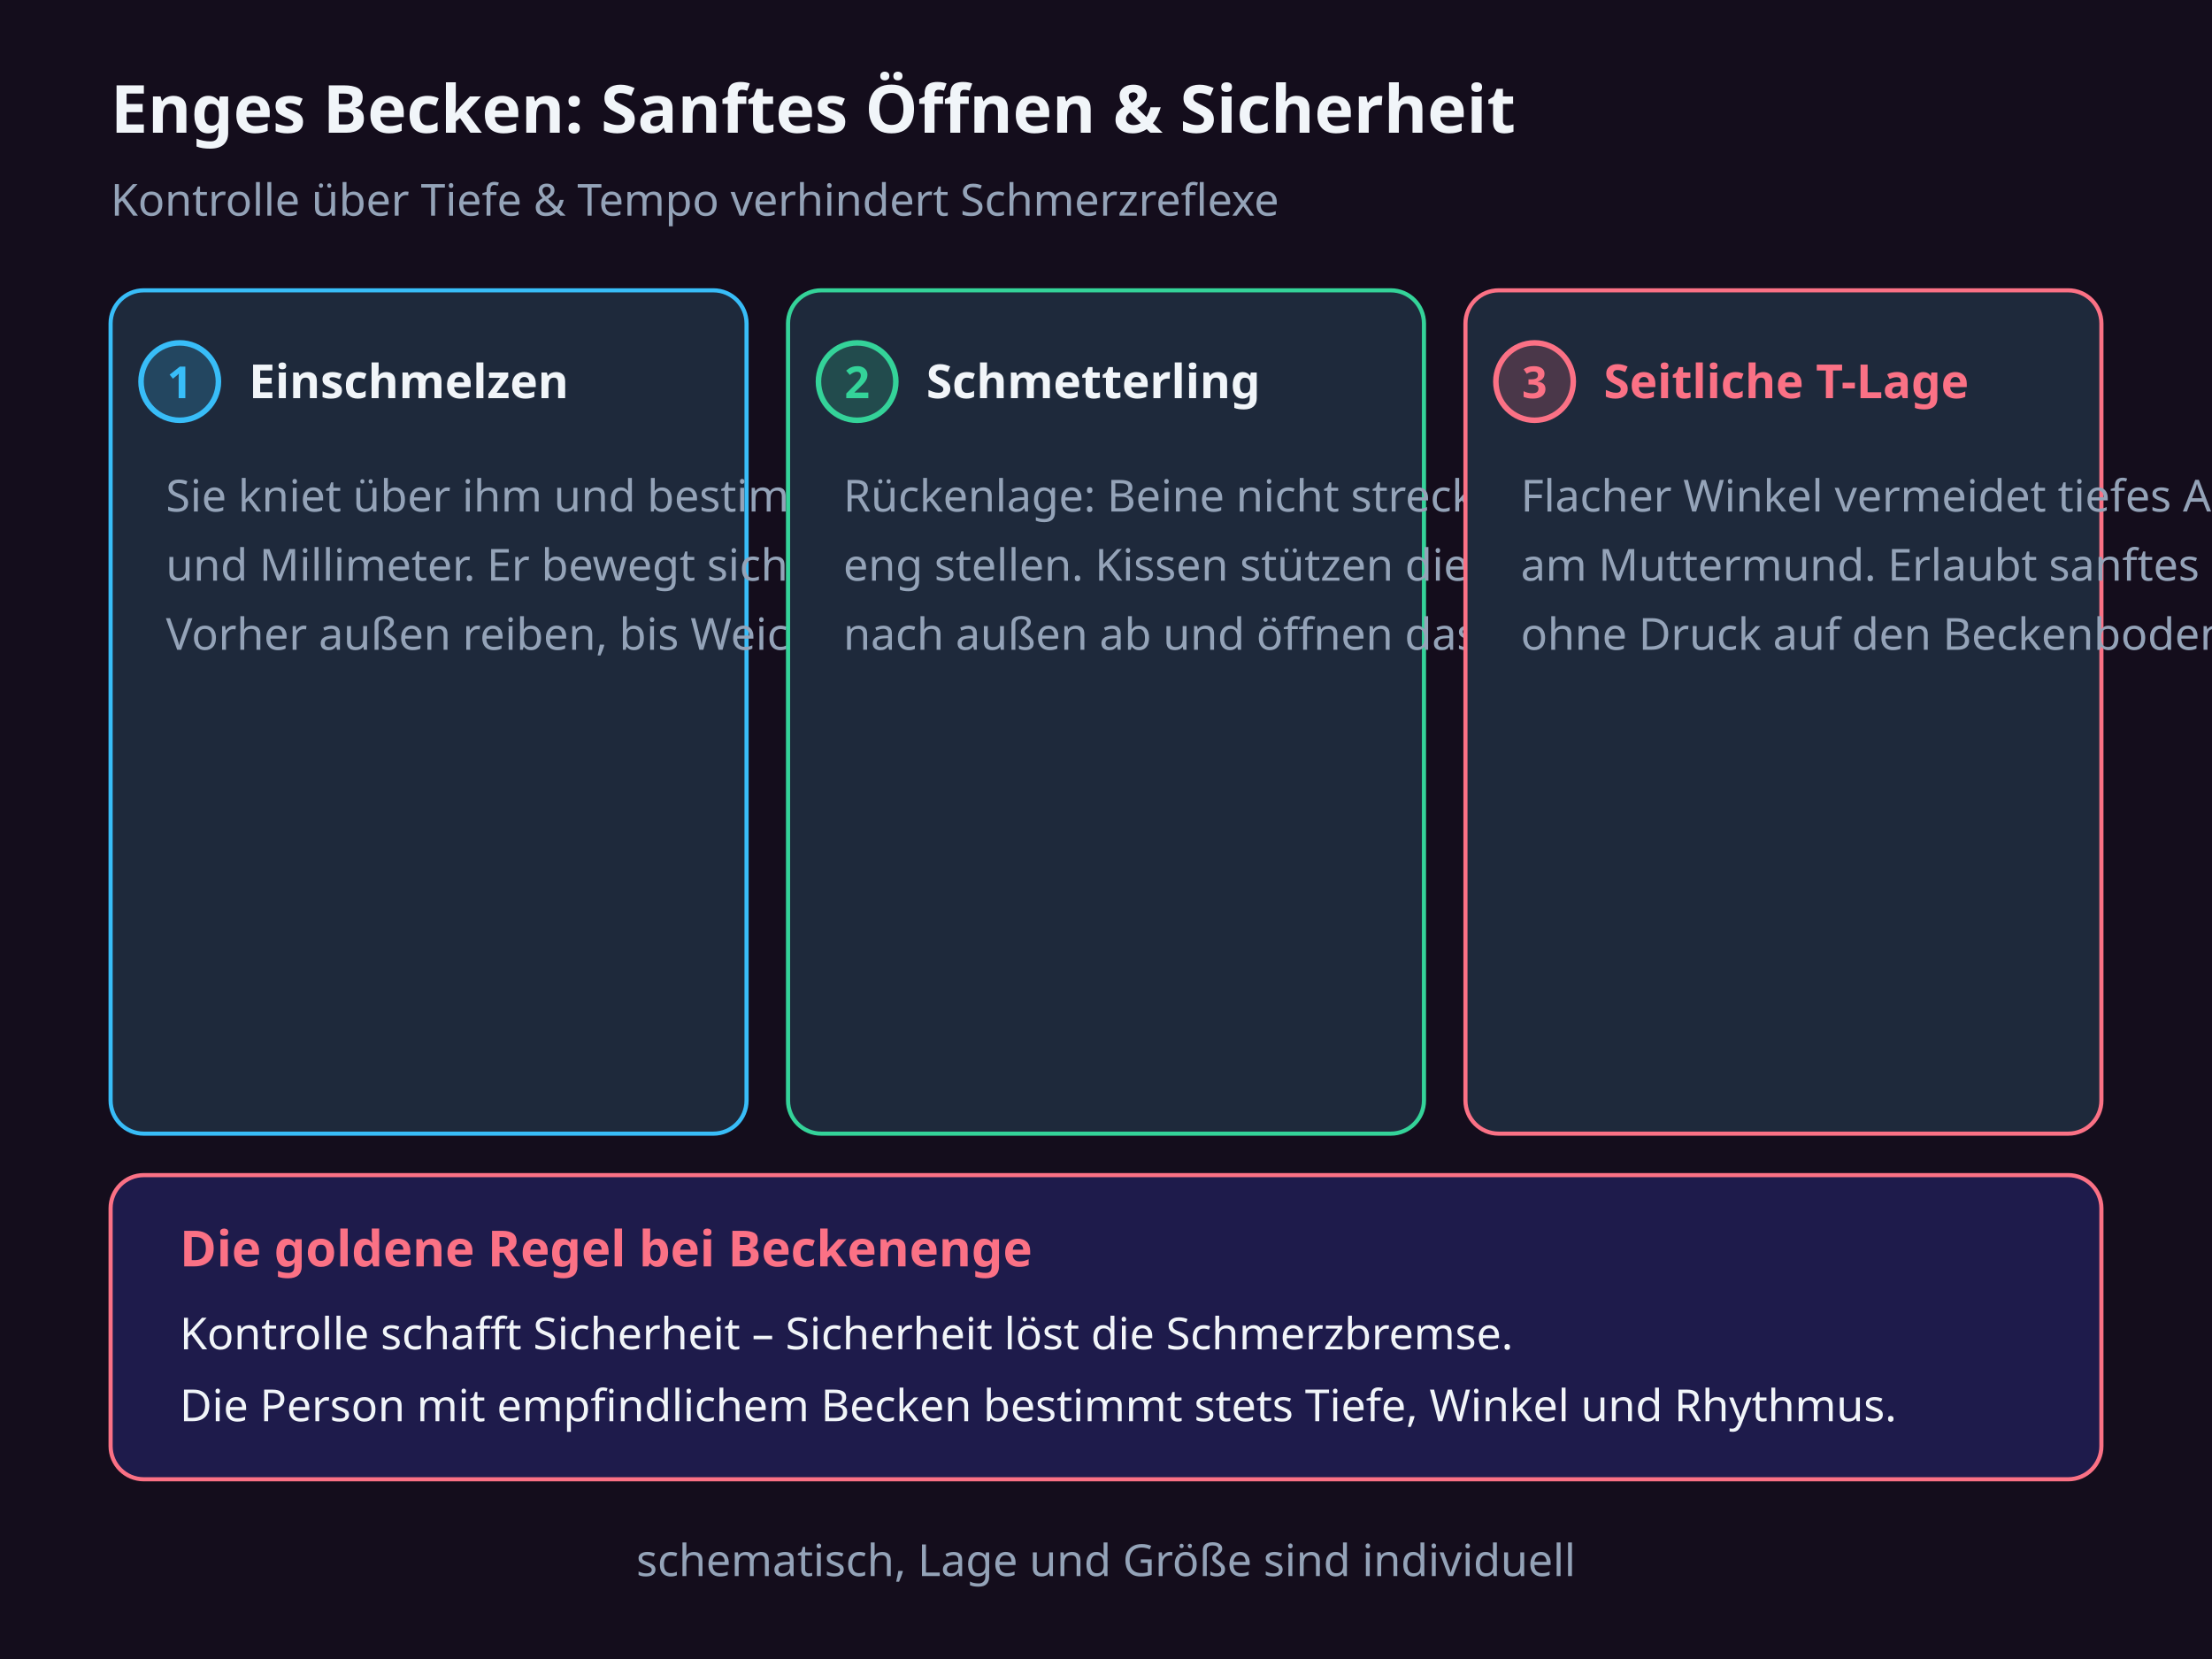
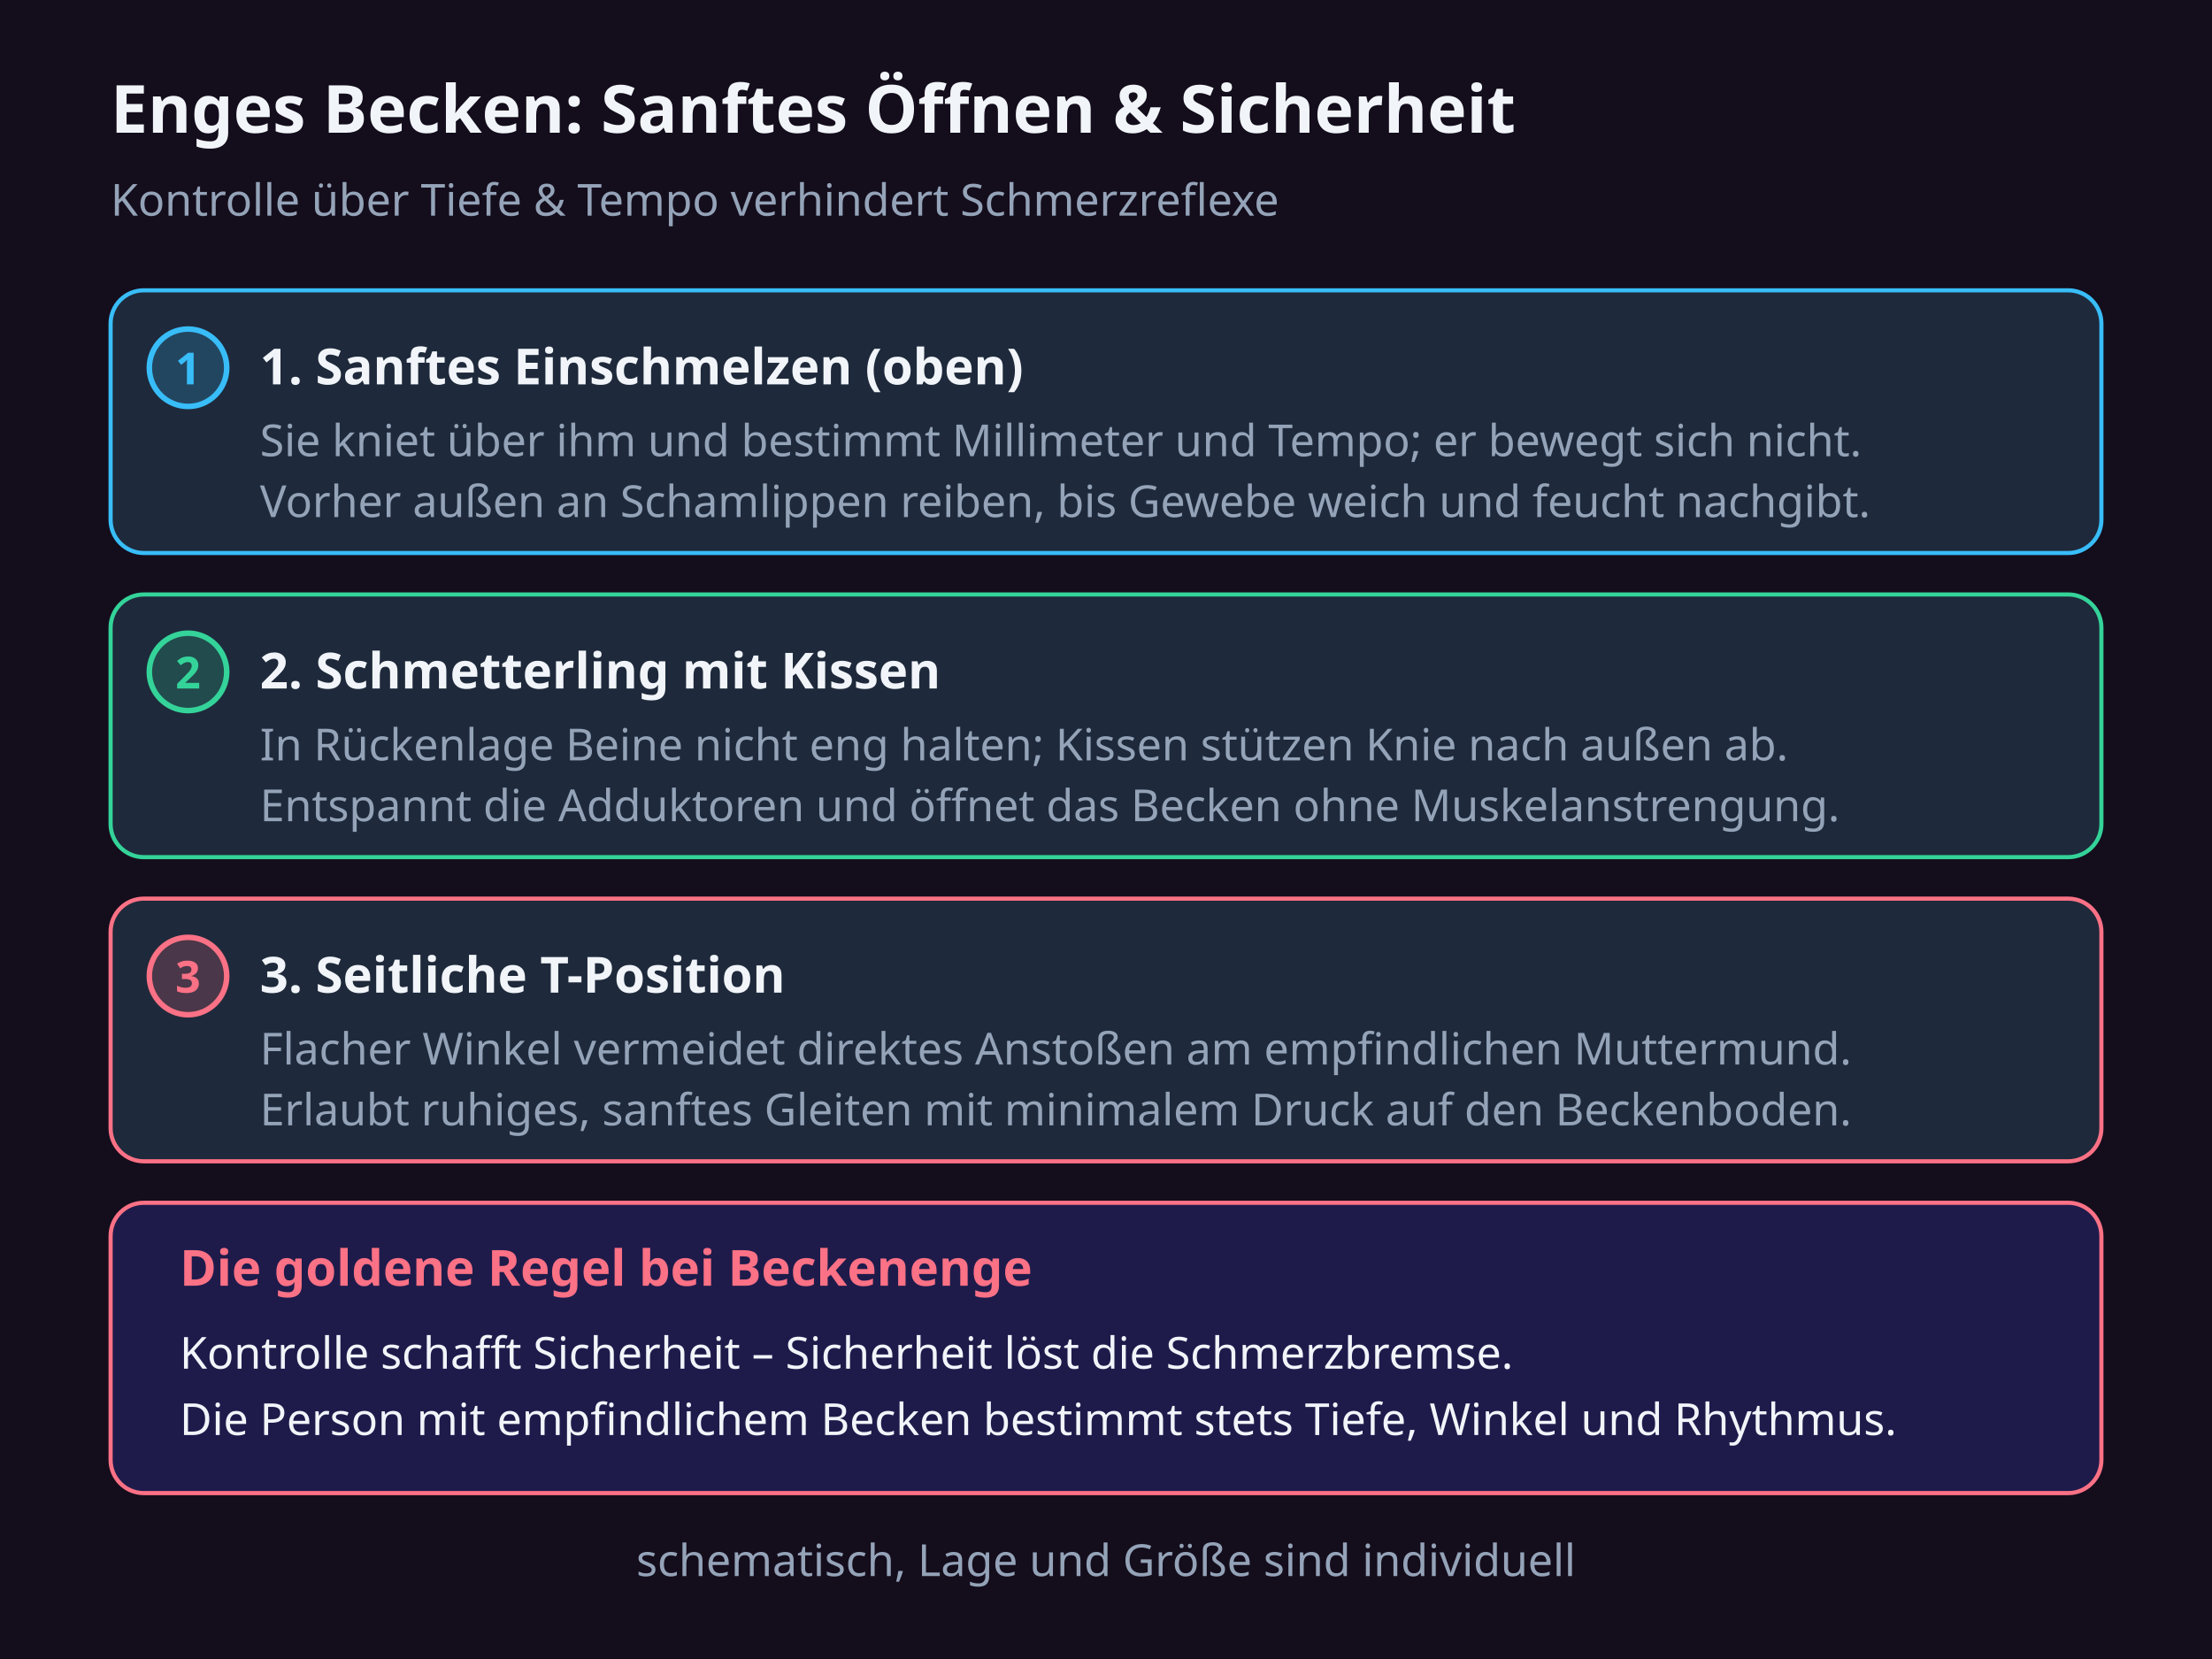
<svg xmlns="http://www.w3.org/2000/svg" viewBox="0 0 800 600" width="100%" height="100%">
  <rect width="800" height="600" fill="#140D1C" />
  <defs>
    <linearGradient id="bgGrad" x1="0%" y1="0%" x2="100%" y2="100%">
      <stop offset="0%" stop-color="#1E1B4B" stop-opacity="0.6" />
      <stop offset="100%" stop-color="#0F172A" stop-opacity="0.8" />
    </linearGradient>
    <linearGradient id="roseGrad" x1="0%" y1="0%" x2="100%" y2="0%">
      <stop offset="0%" stop-color="#FB7185" />
      <stop offset="100%" stop-color="#F43F5E" />
    </linearGradient>
    <linearGradient id="cyanGrad" x1="0%" y1="0%" x2="100%" y2="0%">
      <stop offset="0%" stop-color="#38BDF8" />
      <stop offset="100%" stop-color="#0284C7" />
    </linearGradient>
    <linearGradient id="greenGrad" x1="0%" y1="0%" x2="100%" y2="0%">
      <stop offset="0%" stop-color="#34D399" />
      <stop offset="100%" stop-color="#059669" />
    </linearGradient>
    <linearGradient id="purpleGrad" x1="0%" y1="0%" x2="100%" y2="0%">
      <stop offset="0%" stop-color="#C084FC" />
      <stop offset="100%" stop-color="#9333EA" />
    </linearGradient>
  </defs>
  <text x="40" y="48" fill="#F1F5F9" font-family="sans-serif" font-size="24px" font-weight="bold">Enges Becken: Sanftes Öffnen &amp; Sicherheit</text>
  <text x="40" y="78" fill="#94A3B8" font-family="sans-serif" font-size="16px">Kontrolle über Tiefe &amp; Tempo verhindert Schmerzreflexe</text>
-   <rect x="40" y="105" width="230" height="305" rx="12" fill="#1E293B" stroke="#38BDF8" stroke-width="1.5" />
-   <circle cx="65" cy="138" r="14" fill="#38BDF8" fill-opacity="0.2" stroke="#38BDF8" stroke-width="2" />
-   <text x="65" y="144" fill="#38BDF8" font-family="sans-serif" font-size="16px" font-weight="bold" text-anchor="middle">1</text>
-   <text x="90" y="144" fill="#F1F5F9" font-family="sans-serif" font-size="17px" font-weight="bold">Einschmelzen</text>
-   <text x="60" y="185" fill="#94A3B8" font-family="sans-serif" font-size="16px" font-weight="normal" text-anchor="start">Sie kniet über ihm und bestimmt Tempo</text>
-   <text x="60" y="210" fill="#94A3B8" font-family="sans-serif" font-size="16px" font-weight="normal" text-anchor="start">und Millimeter. Er bewegt sich nicht.</text>
-   <text x="60" y="235" fill="#94A3B8" font-family="sans-serif" font-size="16px" font-weight="normal" text-anchor="start">Vorher außen reiben, bis Weichheit entsteht.</text>
-   <rect x="285" y="105" width="230" height="305" rx="12" fill="#1E293B" stroke="#34D399" stroke-width="1.5" />
-   <circle cx="310" cy="138" r="14" fill="#34D399" fill-opacity="0.2" stroke="#34D399" stroke-width="2" />
-   <text x="310" y="144" fill="#34D399" font-family="sans-serif" font-size="16px" font-weight="bold" text-anchor="middle">2</text>
-   <text x="335" y="144" fill="#F1F5F9" font-family="sans-serif" font-size="17px" font-weight="bold">Schmetterling</text>
-   <text x="305" y="185" fill="#94A3B8" font-family="sans-serif" font-size="16px" font-weight="normal" text-anchor="start">Rückenlage: Beine nicht strecken oder</text>
-   <text x="305" y="210" fill="#94A3B8" font-family="sans-serif" font-size="16px" font-weight="normal" text-anchor="start">eng stellen. Kissen stützen die Knie</text>
-   <text x="305" y="235" fill="#94A3B8" font-family="sans-serif" font-size="16px" font-weight="normal" text-anchor="start">nach außen ab und öffnen das Becken.</text>
-   <rect x="530" y="105" width="230" height="305" rx="12" fill="#1E293B" stroke="#FB7185" stroke-width="1.5" />
-   <circle cx="555" cy="138" r="14" fill="#FB7185" fill-opacity="0.2" stroke="#FB7185" stroke-width="2" />
-   <text x="555" y="144" fill="#FB7185" font-family="sans-serif" font-size="16px" font-weight="bold" text-anchor="middle">3</text>
-   <text x="580" y="144" fill="#FB7185" font-family="sans-serif" font-size="17px" font-weight="bold">Seitliche T-Lage</text>
-   <text x="550" y="185" fill="#94A3B8" font-family="sans-serif" font-size="16px" font-weight="normal" text-anchor="start">Flacher Winkel vermeidet tiefes Anstoßen</text>
-   <text x="550" y="210" fill="#94A3B8" font-family="sans-serif" font-size="16px" font-weight="normal" text-anchor="start">am Muttermund. Erlaubt sanftes Gleiten</text>
-   <text x="550" y="235" fill="#94A3B8" font-family="sans-serif" font-size="16px" font-weight="normal" text-anchor="start">ohne Druck auf den Beckenboden.</text>
-   <rect x="40" y="425" width="720" height="110" rx="12" fill="#1E1B4B" stroke="#FB7185" stroke-width="1.5" />
-   <text x="65" y="458" fill="#FB7185" font-family="sans-serif" font-size="18px" font-weight="bold">Die goldene Regel bei Beckenenge</text>
-   <text x="65" y="488" fill="#F1F5F9" font-family="sans-serif" font-size="16px" font-weight="normal" text-anchor="start">Kontrolle schafft Sicherheit – Sicherheit löst die Schmerzbremse.</text>
-   <text x="65" y="514" fill="#F1F5F9" font-family="sans-serif" font-size="16px" font-weight="normal" text-anchor="start">Die Person mit empfindlichem Becken bestimmt stets Tiefe, Winkel und Rhythmus.</text>
+   <rect x="40" y="105" width="720" height="95" rx="12" fill="#1E293B" stroke="#38BDF8" stroke-width="1.5" />
+   <circle cx="68" cy="133" r="14" fill="#38BDF8" fill-opacity="0.2" stroke="#38BDF8" stroke-width="2" />
+   <text x="68" y="139" fill="#38BDF8" font-family="sans-serif" font-size="16px" font-weight="bold" text-anchor="middle">1</text>
+   <text x="94" y="139" fill="#F1F5F9" font-family="sans-serif" font-size="18px" font-weight="bold">1. Sanftes Einschmelzen (oben)</text>
+   <text x="94" y="165" fill="#94A3B8" font-family="sans-serif" font-size="16px" font-weight="normal" text-anchor="start">Sie kniet über ihm und bestimmt Millimeter und Tempo; er bewegt sich nicht.</text>
+   <text x="94" y="187" fill="#94A3B8" font-family="sans-serif" font-size="16px" font-weight="normal" text-anchor="start">Vorher außen an Schamlippen reiben, bis Gewebe weich und feucht nachgibt.</text>
+   <rect x="40" y="215" width="720" height="95" rx="12" fill="#1E293B" stroke="#34D399" stroke-width="1.5" />
+   <circle cx="68" cy="243" r="14" fill="#34D399" fill-opacity="0.2" stroke="#34D399" stroke-width="2" />
+   <text x="68" y="249" fill="#34D399" font-family="sans-serif" font-size="16px" font-weight="bold" text-anchor="middle">2</text>
+   <text x="94" y="249" fill="#F1F5F9" font-family="sans-serif" font-size="18px" font-weight="bold">2. Schmetterling mit Kissen</text>
+   <text x="94" y="275" fill="#94A3B8" font-family="sans-serif" font-size="16px" font-weight="normal" text-anchor="start">In Rückenlage Beine nicht eng halten; Kissen stützen Knie nach außen ab.</text>
+   <text x="94" y="297" fill="#94A3B8" font-family="sans-serif" font-size="16px" font-weight="normal" text-anchor="start">Entspannt die Adduktoren und öffnet das Becken ohne Muskelanstrengung.</text>
+   <rect x="40" y="325" width="720" height="95" rx="12" fill="#1E293B" stroke="#FB7185" stroke-width="1.5" />
+   <circle cx="68" cy="353" r="14" fill="#FB7185" fill-opacity="0.2" stroke="#FB7185" stroke-width="2" />
+   <text x="68" y="359" fill="#FB7185" font-family="sans-serif" font-size="16px" font-weight="bold" text-anchor="middle">3</text>
+   <text x="94" y="359" fill="#F1F5F9" font-family="sans-serif" font-size="18px" font-weight="bold">3. Seitliche T-Position</text>
+   <text x="94" y="385" fill="#94A3B8" font-family="sans-serif" font-size="16px" font-weight="normal" text-anchor="start">Flacher Winkel vermeidet direktes Anstoßen am empfindlichen Muttermund.</text>
+   <text x="94" y="407" fill="#94A3B8" font-family="sans-serif" font-size="16px" font-weight="normal" text-anchor="start">Erlaubt ruhiges, sanftes Gleiten mit minimalem Druck auf den Beckenboden.</text>
+   <rect x="40" y="435" width="720" height="105" rx="12" fill="#1E1B4B" stroke="#FB7185" stroke-width="1.5" />
+   <text x="65" y="465" fill="#FB7185" font-family="sans-serif" font-size="18px" font-weight="bold">Die goldene Regel bei Beckenenge</text>
+   <text x="65" y="495" fill="#F1F5F9" font-family="sans-serif" font-size="16px" font-weight="normal" text-anchor="start">Kontrolle schafft Sicherheit – Sicherheit löst die Schmerzbremse.</text>
+   <text x="65" y="519" fill="#F1F5F9" font-family="sans-serif" font-size="16px" font-weight="normal" text-anchor="start">Die Person mit empfindlichem Becken bestimmt stets Tiefe, Winkel und Rhythmus.</text>
  <text x="400" y="570" fill="#94A3B8" font-family="sans-serif" font-size="16px" text-anchor="middle">schematisch, Lage und Größe sind individuell</text>
</svg>
